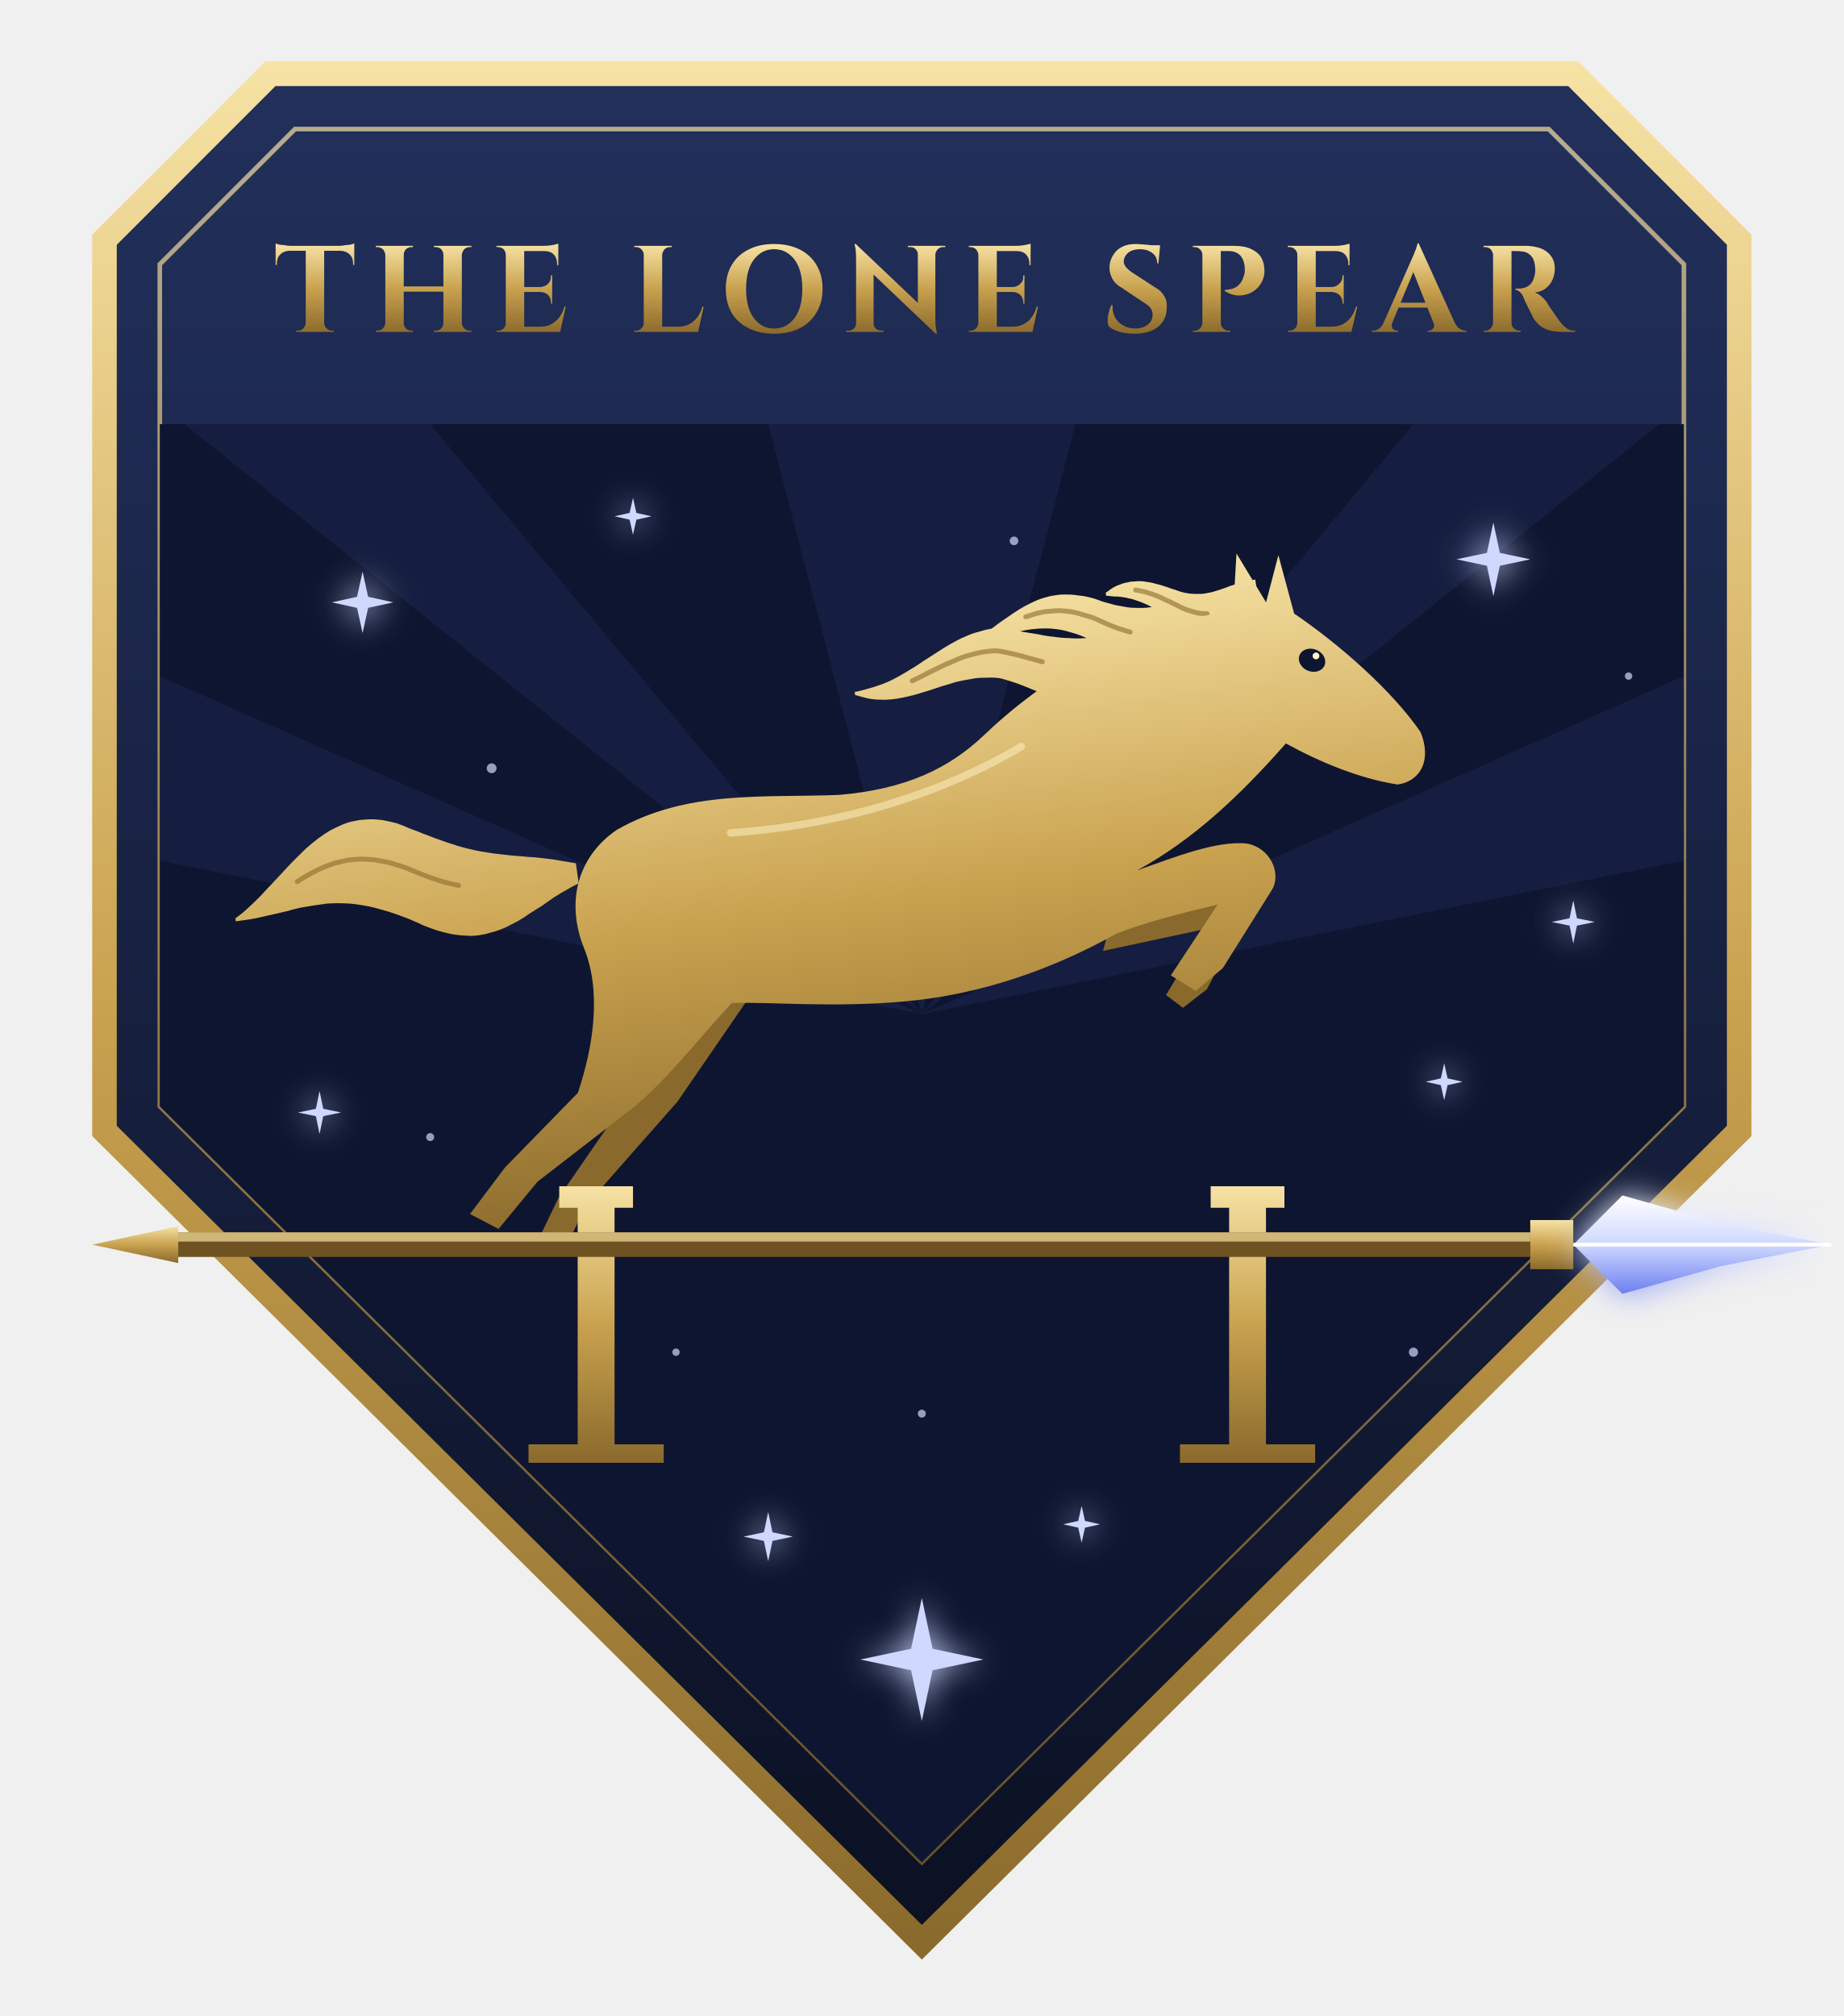
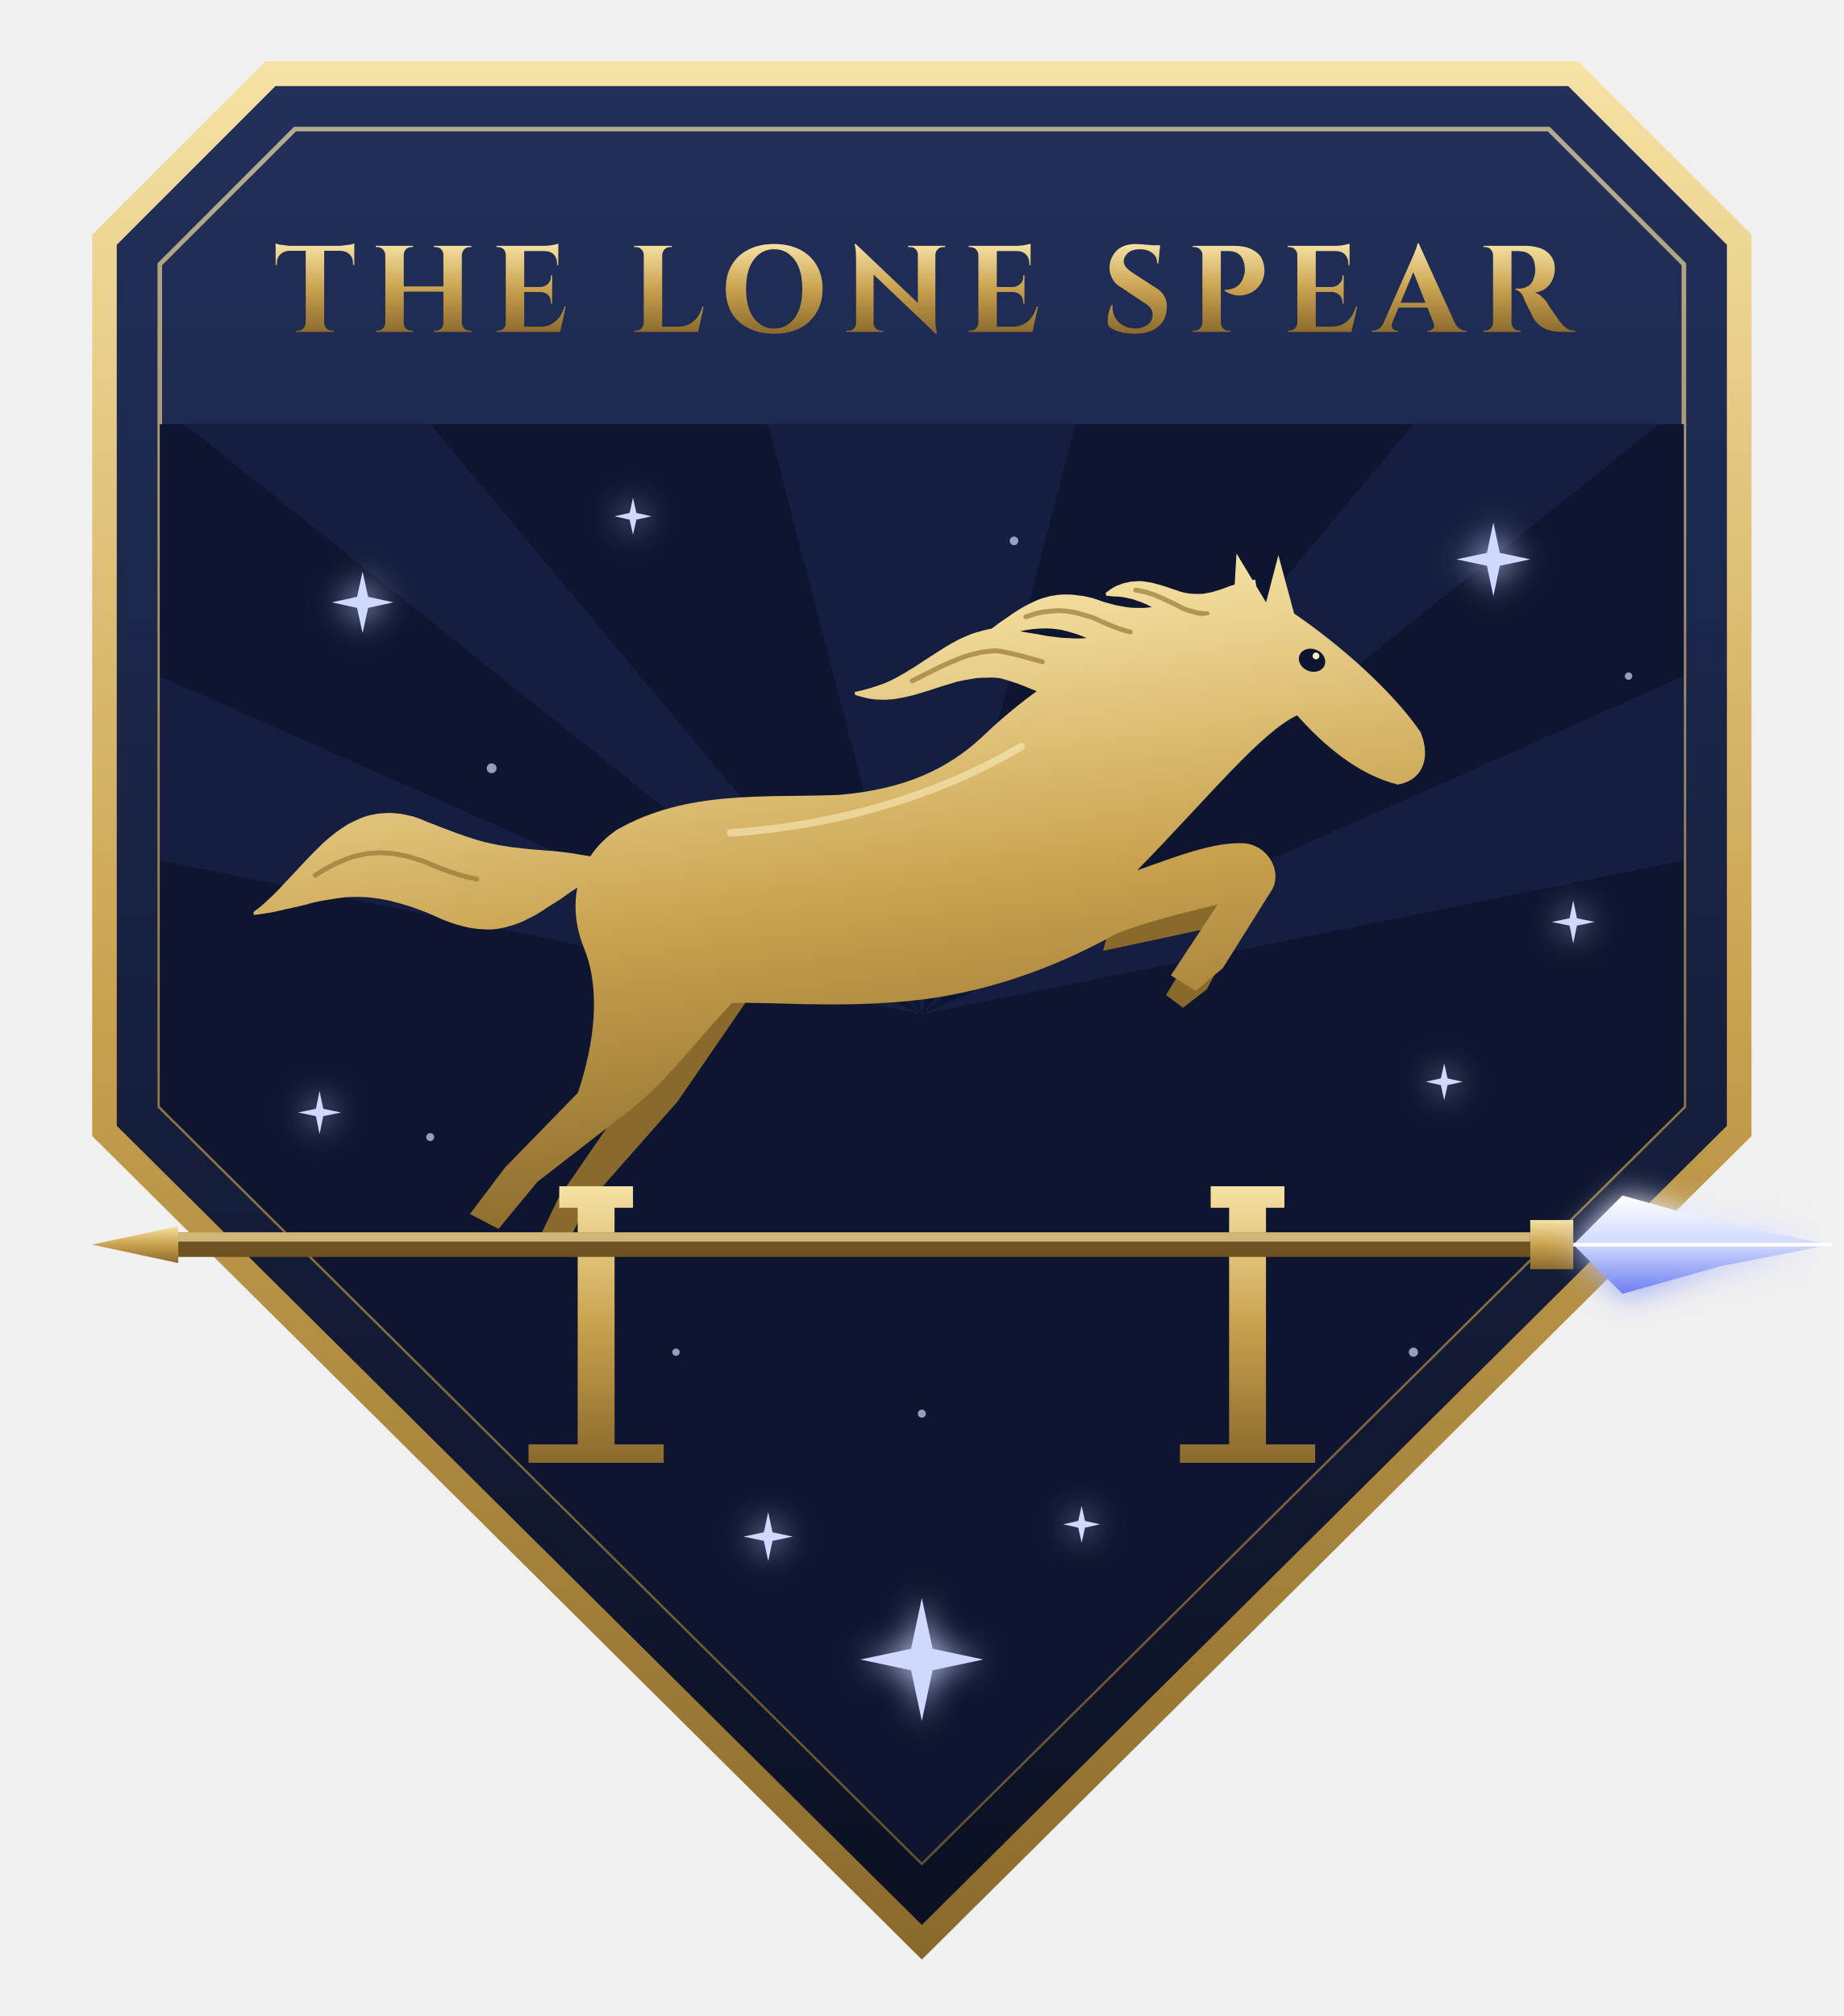
<svg xmlns="http://www.w3.org/2000/svg" viewBox="0 0 600 656" role="img" aria-labelledby="tls-title">
  <defs>
    <linearGradient id="tls-bg" x1="0" y1="0" x2="0" y2="1">
      <stop offset="0" stop-color="#22305c" />
      <stop offset="1" stop-color="#0b1022" />
    </linearGradient>
    <linearGradient id="tls-gold" x1="0" y1="0" x2="0" y2="1">
      <stop offset="0" stop-color="#f6e2a4" />
      <stop offset="0.5" stop-color="#c9a24f" />
      <stop offset="1" stop-color="#8a6a2c" />
    </linearGradient>
    <linearGradient id="tls-gold-horse" gradientUnits="userSpaceOnUse" x1="0" y1="-80" x2="0" y2="80">
      <stop offset="0" stop-color="#f6e2a4" />
      <stop offset="0.5" stop-color="#c9a24f" />
      <stop offset="1" stop-color="#8a6a2c" />
    </linearGradient>
    <linearGradient id="tls-blade" x1="0" y1="0" x2="0" y2="1">
      <stop offset="0" stop-color="#ffffff" />
      <stop offset="0.5" stop-color="#cfd8ff" />
      <stop offset="1" stop-color="#6c7ff0" />
    </linearGradient>
    <filter id="tls-glow" x="-50%" y="-50%" width="200%" height="200%">
      <feGaussianBlur stdDeviation="5" result="b" />
      <feMerge>
        <feMergeNode in="b" />
        <feMergeNode in="SourceGraphic" />
      </feMerge>
    </filter>
    <clipPath id="tls-field">
      <path d="M52,138 L548,138 L548,360 L300,606 L52,360 Z" />
    </clipPath>
  </defs>
  <path d="M88,24 L512,24 L566,78 L566,368 L300,632 L34,368 L34,78 Z" fill="url(#tls-bg)" stroke="url(#tls-gold)" stroke-width="8" stroke-linejoin="miter" />
  <path d="M96,42 L504,42 L548,86 L548,360 L300,606 L52,360 L52,86 Z" fill="none" stroke="url(#tls-gold)" stroke-width="1.5" opacity="0.7" />
  <path d="M52,138 L548,138" stroke="url(#tls-gold)" stroke-width="5" />
  <path d="M52,130 L548,130" stroke="url(#tls-gold)" stroke-width="1.5" opacity="0.7" />
  <path d="M105.5 80.1V108.0H99.5V80.1ZM115.3 80.0V81.6H89.7V80.0ZM115.3 81.5V86.2L114.9 86.2V85.7Q114.9 83.9 113.8 82.8Q112.7 81.7 110.8 81.6V81.5ZM115.3 79.2V80.4L110.4 80.0Q111.3 80.0 112.2 79.8Q113.2 79.7 114.1 79.6Q114.9 79.4 115.3 79.2ZM99.6 105.1V108.0H96.4V107.6Q96.4 107.6 96.7 107.6Q96.9 107.6 96.9 107.6Q98.0 107.6 98.7 106.9Q99.4 106.1 99.5 105.1ZM105.4 105.1H105.5Q105.5 106.1 106.3 106.9Q107.0 107.6 108.0 107.6Q108.0 107.6 108.3 107.6Q108.6 107.6 108.6 107.6V108.0H105.4ZM94.1 81.5V81.6Q92.3 81.7 91.2 82.8Q90.1 83.9 90.1 85.7V86.2L89.7 86.2V81.5ZM89.7 79.2Q90.1 79.4 90.9 79.6Q91.7 79.7 92.7 79.8Q93.7 80.0 94.6 80.0L89.7 80.4Z M150.3 80.0V108.0H144.3V80.0ZM131.4 80.0V108.0H125.4V80.0ZM144.7 93.2V94.9H131.0V93.2ZM125.5 105.1V108.0H122.3V107.6Q122.3 107.6 122.5 107.6Q122.8 107.6 122.8 107.6Q123.8 107.6 124.6 106.9Q125.3 106.1 125.4 105.1ZM125.5 82.9H125.4Q125.3 81.9 124.6 81.1Q123.8 80.4 122.8 80.4Q122.8 80.4 122.5 80.4Q122.3 80.4 122.3 80.4V80.0H125.5ZM131.2 105.1H131.4Q131.4 106.1 132.1 106.9Q132.9 107.6 133.9 107.6Q133.9 107.6 134.2 107.6Q134.4 107.6 134.4 107.6V108.0H131.2ZM131.2 82.9V80.0H134.4V80.4Q134.4 80.4 134.2 80.4Q133.9 80.4 133.9 80.4Q132.9 80.4 132.1 81.1Q131.4 81.9 131.4 82.9ZM144.4 105.1V108.0H141.2V107.6Q141.3 107.6 141.5 107.6Q141.8 107.6 141.8 107.6Q142.8 107.6 143.6 106.9Q144.3 106.1 144.3 105.1ZM144.4 82.9H144.3Q144.3 81.9 143.6 81.1Q142.8 80.4 141.8 80.4Q141.8 80.4 141.5 80.4Q141.3 80.4 141.2 80.4V80.0H144.4ZM150.2 105.1H150.3Q150.4 106.1 151.1 106.9Q151.8 107.6 152.9 107.6Q152.9 107.6 153.1 107.6Q153.4 107.6 153.4 107.6V108.0H150.2ZM150.2 82.9V80.0H153.4V80.4Q153.4 80.4 153.1 80.4Q152.9 80.4 152.9 80.4Q151.8 80.4 151.1 81.1Q150.4 81.9 150.3 82.9Z M170.6 80.0V108.0H164.6V80.0ZM181.2 106.3 182.2 108.0H170.5V106.3ZM179.7 93.4V95.0H170.5V93.4ZM181.7 80.0V81.7H170.5V80.0ZM184.1 99.8 182.3 108.0H174.4L175.9 106.3Q177.9 106.3 179.4 105.5Q180.9 104.7 182.0 103.3Q183.1 101.8 183.7 99.8ZM179.7 95.0V98.8H179.3V98.5Q179.3 97.0 178.4 96.0Q177.4 95.1 175.9 95.0V95.0ZM179.7 89.6V93.4H175.9V93.4Q177.4 93.3 178.4 92.3Q179.3 91.4 179.3 89.9V89.6ZM181.7 81.6V86.3H181.3V85.8Q181.3 84.0 180.2 82.8Q179.1 81.7 177.2 81.7V81.6ZM181.7 79.3V80.4L176.8 80.0Q177.7 80.0 178.7 79.9Q179.6 79.8 180.5 79.6Q181.3 79.4 181.7 79.3ZM164.8 105.1V108.0H161.6V107.6Q161.6 107.6 161.8 107.6Q162.1 107.6 162.1 107.6Q163.1 107.6 163.9 106.9Q164.6 106.1 164.6 105.1ZM164.8 82.9H164.6Q164.6 81.9 163.9 81.1Q163.1 80.4 162.1 80.4Q162.1 80.4 161.8 80.4Q161.6 80.4 161.6 80.4L161.6 80.0H164.8Z M215.5 80.0V108.0H209.5V80.0ZM226.1 106.3 227.0 108.0H215.4V106.3ZM229.0 99.8 227.2 108.0H219.3L220.7 106.3Q222.7 106.3 224.3 105.5Q225.8 104.7 226.9 103.3Q228.0 101.8 228.6 99.8ZM209.6 105.1V108.0H206.4V107.6Q206.4 107.6 206.7 107.6Q207.0 107.6 207.0 107.6Q208.0 107.6 208.7 106.9Q209.5 106.1 209.5 105.1ZM209.6 82.9H209.5Q209.5 81.9 208.7 81.1Q208.0 80.4 207.0 80.4Q207.0 80.4 206.7 80.4Q206.4 80.4 206.4 80.4V80.0H209.6ZM215.4 82.9V80.0H218.6V80.4Q218.6 80.4 218.3 80.4Q218.1 80.4 218.1 80.4Q217.0 80.4 216.3 81.1Q215.6 81.9 215.5 82.9Z M251.9 79.4Q256.7 79.4 260.3 81.2Q263.8 83.0 265.7 86.2Q267.7 89.5 267.7 94.0Q267.7 98.5 265.7 101.7Q263.8 105.0 260.3 106.8Q256.7 108.6 251.9 108.6Q247.1 108.6 243.6 106.8Q240.0 105.0 238.1 101.8Q236.2 98.5 236.2 94.0Q236.2 89.5 238.1 86.3Q240.0 83.0 243.6 81.2Q247.1 79.4 251.9 79.4ZM251.9 106.9Q254.8 106.9 256.8 105.3Q258.9 103.7 260.0 100.9Q261.1 98.0 261.1 94.0Q261.1 90.0 260.0 87.1Q258.9 84.3 256.8 82.7Q254.8 81.1 251.9 81.1Q249.1 81.1 247.1 82.7Q245.0 84.3 243.9 87.1Q242.8 90.0 242.8 94.0Q242.8 98.0 243.9 100.9Q245.0 103.7 247.1 105.3Q249.1 106.9 251.9 106.9Z M278.5 79.4 304.1 103.7 304.5 108.6 279.0 84.3ZM278.7 105.2V108.0H275.4V107.6Q275.4 107.6 275.8 107.6Q276.1 107.6 276.2 107.6Q277.2 107.6 277.9 106.9Q278.6 106.2 278.6 105.2ZM284.3 105.2Q284.3 106.2 285.0 106.9Q285.8 107.6 286.8 107.6Q286.8 107.6 287.2 107.6Q287.5 107.6 287.5 107.6V108.0H284.2V105.2ZM278.5 79.4 284.3 85.5 284.3 108.0H278.6V84.4Q278.6 82.2 278.4 80.8Q278.1 79.4 278.1 79.4ZM304.4 80.0V103.4Q304.4 104.9 304.5 106.1Q304.7 107.3 304.8 107.9Q304.9 108.6 304.9 108.6H304.5L298.7 102.1V80.0ZM307.6 80.0V80.4Q307.6 80.4 307.3 80.4Q306.9 80.4 306.9 80.4Q305.9 80.4 305.2 81.1Q304.5 81.8 304.4 82.8H304.3V80.0ZM295.5 80.0H298.8V82.8H298.7Q298.7 81.8 298.0 81.1Q297.3 80.4 296.3 80.4Q296.3 80.4 295.9 80.4Q295.5 80.4 295.5 80.4Z M324.4 80.0V108.0H318.4V80.0ZM334.9 106.3 335.9 108.0H324.2V106.3ZM333.4 93.4V95.0H324.2V93.4ZM335.4 80.0V81.7H324.2V80.0ZM337.8 99.8 336.0 108.0H328.1L329.6 106.3Q331.6 106.3 333.1 105.5Q334.7 104.7 335.7 103.3Q336.8 101.8 337.4 99.8ZM333.4 95.0V98.8H333.0V98.5Q333.0 97.0 332.1 96.0Q331.1 95.1 329.7 95.0V95.0ZM333.4 89.6V93.4H329.7V93.4Q331.1 93.3 332.1 92.3Q333.1 91.4 333.0 89.9V89.6ZM335.4 81.6V86.3H335.0V85.8Q335.0 84.0 333.9 82.8Q332.8 81.7 330.9 81.7V81.6ZM335.4 79.3V80.4L330.5 80.0Q331.4 80.0 332.4 79.9Q333.4 79.8 334.2 79.6Q335.0 79.4 335.4 79.3ZM318.5 105.1V108.0H315.3V107.6Q315.3 107.6 315.5 107.6Q315.8 107.6 315.8 107.6Q316.8 107.6 317.6 106.9Q318.3 106.1 318.4 105.1ZM318.5 82.9H318.4Q318.3 81.9 317.6 81.1Q316.8 80.4 315.8 80.4Q315.8 80.4 315.5 80.4Q315.3 80.4 315.3 80.4L315.3 80.0H318.5Z M369.6 79.4Q370.3 79.4 371.5 79.5Q372.7 79.6 374.0 79.7Q375.2 79.9 376.2 80.0Q377.1 80.2 377.5 80.3L377.0 85.7H376.6Q376.6 83.6 375.1 82.4Q373.5 81.1 371.0 81.1Q368.6 81.1 367.2 82.2Q365.8 83.4 365.7 85.0Q365.7 86.1 366.5 87.0Q367.3 87.9 368.5 88.7L376.2 93.7Q378.0 94.7 378.9 96.4Q379.9 98.0 379.7 100.3Q379.6 104.2 376.8 106.4Q374.0 108.6 369.2 108.6Q367.4 108.6 365.7 108.3Q364.1 108.0 362.8 107.4Q361.5 106.9 360.8 106.1Q360.4 105.3 360.5 104.0Q360.5 102.8 360.9 101.5Q361.2 100.2 361.7 99.3H362.1Q361.9 101.4 362.8 103.1Q363.7 104.9 365.5 105.9Q367.2 106.9 369.6 106.9Q372.2 106.8 373.7 105.5Q375.1 104.3 375.1 102.4Q375.1 101.2 374.4 100.2Q373.6 99.2 372.0 98.3L365.0 93.6Q362.8 92.4 361.9 90.5Q360.9 88.6 361.1 86.4Q361.3 84.4 362.4 82.8Q363.4 81.2 365.2 80.3Q367.0 79.4 369.6 79.4ZM377.5 79.8 377.5 80.7H372.7V79.8Z M396.8 80.0H401.5Q405.0 80.0 407.1 81.0Q409.3 82.0 410.4 83.7Q411.4 85.5 411.5 87.7Q411.6 89.7 410.8 91.4Q410.0 93.1 408.7 94.2Q407.4 95.3 405.7 95.8Q404.0 96.3 402.2 96.1Q400.3 95.8 398.6 94.7V94.3Q398.6 94.3 399.1 94.3Q399.6 94.3 400.4 94.1Q401.2 94.0 402.1 93.5Q402.9 93.1 403.7 92.1Q404.4 91.2 404.8 89.7Q405.0 89.2 405.1 88.5Q405.1 87.9 405.1 87.3Q405.0 84.8 403.7 83.2Q402.3 81.7 399.9 81.7H397.2Q397.2 81.7 397.1 81.3Q397.0 80.8 396.9 80.4Q396.8 80.0 396.8 80.0ZM397.3 80.0V108.0H391.3V80.0ZM391.4 105.1V108.0H388.2V107.6Q388.2 107.6 388.5 107.6Q388.7 107.6 388.7 107.6Q389.8 107.6 390.5 106.9Q391.2 106.1 391.3 105.1ZM391.4 82.9H391.3Q391.3 81.9 390.5 81.1Q389.8 80.4 388.7 80.4Q388.7 80.4 388.5 80.4Q388.3 80.4 388.2 80.4L388.2 80.0H391.4ZM397.2 105.1H397.3Q397.3 106.1 398.1 106.9Q398.8 107.6 399.8 107.6Q399.9 107.6 400.1 107.6Q400.3 107.6 400.4 107.6V108.0H397.2Z M428.2 80.0V108.0H422.2V80.0ZM438.7 106.3 439.7 108.0H428.1V106.3ZM437.3 93.4V95.0H428.1V93.4ZM439.2 80.0V81.7H428.1V80.0ZM441.7 99.8 439.8 108.0H432.0L433.4 106.3Q435.4 106.3 437.0 105.5Q438.5 104.7 439.6 103.3Q440.7 101.8 441.3 99.8ZM437.3 95.0V98.8H436.9V98.5Q436.9 97.0 435.9 96.0Q434.9 95.1 433.5 95.0V95.0ZM437.3 89.6V93.4H433.5V93.4Q434.9 93.3 435.9 92.3Q436.9 91.4 436.9 89.9V89.6ZM439.2 81.6V86.3H438.8V85.8Q438.8 84.0 437.7 82.8Q436.6 81.7 434.8 81.7V81.6ZM439.2 79.3V80.4L434.4 80.0Q435.2 80.0 436.2 79.9Q437.2 79.8 438.0 79.6Q438.9 79.4 439.2 79.3ZM422.3 105.1V108.0H419.1V107.6Q419.1 107.6 419.4 107.6Q419.6 107.6 419.6 107.6Q420.7 107.6 421.4 106.9Q422.2 106.1 422.2 105.1ZM422.3 82.9H422.2Q422.2 81.9 421.4 81.1Q420.7 80.4 419.6 80.4Q419.6 80.4 419.4 80.4Q419.1 80.4 419.1 80.4L419.1 80.0H422.3Z M461.7 79.2 474.7 107.8H467.6L459.3 86.9ZM453.1 105.1Q452.8 105.9 453.0 106.4Q453.2 107.0 453.6 107.3Q454.1 107.6 454.6 107.6H455.0V108.0H446.4V107.6Q446.4 107.6 446.6 107.6Q446.8 107.6 446.8 107.6Q447.7 107.6 448.7 107.0Q449.6 106.4 450.3 105.1ZM461.7 79.2 461.8 84.1 451.9 107.9H449.0L459.4 84.4Q459.5 84.2 459.8 83.5Q460.1 82.9 460.4 82.0Q460.8 81.2 461.0 80.4Q461.3 79.6 461.3 79.2ZM465.9 98.5V100.1H454.1V98.5ZM466.5 105.1H473.5Q474.1 106.4 475.1 107.0Q476.1 107.6 477.0 107.6Q477.0 107.6 477.2 107.6Q477.3 107.6 477.3 107.6V108.0H464.6V107.6H465.0Q465.7 107.6 466.4 106.9Q467.0 106.3 466.5 105.1Z M491.4 80.0H496.5Q498.3 80.0 500.0 80.4Q501.8 80.8 503.1 81.7Q504.4 82.6 505.2 84.0Q506.0 85.4 506.0 87.5Q506.0 89.2 505.3 90.9Q504.6 92.6 503.2 93.7Q501.8 94.9 499.5 95.2Q500.8 95.6 501.8 96.6Q502.9 97.6 503.6 98.7Q503.6 98.8 504.0 99.4Q504.4 100.1 505.1 101.0Q505.7 101.9 506.4 102.9Q507.0 103.8 507.6 104.6Q508.5 105.7 509.2 106.3Q509.9 107.0 510.7 107.3Q511.5 107.6 512.6 107.6V108.0H508.7Q506.5 108.0 504.7 107.6Q502.9 107.2 501.6 106.3Q500.3 105.4 499.2 103.8Q498.9 103.3 498.6 102.6Q498.2 101.9 497.8 101.0Q497.3 100.2 497.0 99.4Q496.6 98.6 496.3 98.0Q496.1 97.4 495.9 97.0Q495.4 95.7 494.7 95.1Q494.0 94.4 493.2 94.3V93.9Q493.3 93.9 493.7 93.9Q494.0 93.9 494.4 93.9Q495.5 93.9 496.5 93.5Q497.6 93.1 498.4 92.1Q499.1 91.1 499.5 89.3Q499.6 88.9 499.6 88.4Q499.7 88.0 499.6 87.4Q499.5 84.5 498.2 83.2Q496.9 81.8 494.9 81.8Q494.4 81.7 493.7 81.7Q493.0 81.7 492.5 81.7Q492.0 81.7 491.8 81.7Q491.8 81.7 491.7 81.3Q491.6 80.9 491.5 80.4Q491.4 80.0 491.4 80.0ZM491.9 80.0V108.0H485.9V80.0ZM486.0 105.1V108.0H482.8V107.6Q482.8 107.6 483.1 107.6Q483.3 107.6 483.3 107.6Q484.4 107.6 485.1 106.9Q485.8 106.1 485.9 105.1ZM486.0 82.9H485.9Q485.8 81.9 485.1 81.1Q484.4 80.4 483.3 80.4Q483.3 80.4 483.1 80.4Q482.8 80.4 482.8 80.4V80.0H486.0ZM491.8 105.1H491.9Q491.9 106.1 492.7 106.9Q493.4 107.6 494.5 107.6Q494.5 107.6 494.7 107.6Q494.9 107.6 494.9 107.6V108.0H491.8Z" fill="url(#tls-gold)" />
  <g clip-path="url(#tls-field)">
    <path d="M52,138 L548,138 L548,360 L300,606 L52,360 Z" fill="#0e1530" />
    <path d="M300,330 L60,138 L140,138 Z M300,330 L250,138 L350,138 Z M300,330 L460,138 L540,138 Z M300,330 L548,220 L548,280 Z M300,330 L52,220 L52,280 Z" fill="#3a4f9a" opacity="0.16" />
    <g transform="translate(290,292) rotate(-8) scale(1.22)">
      <path fill="#8a6a2c" d="M60,8 L90,8 L95,15 L80,36 L73,40 L69,36 L82,20 L54,22 Z M-42,22 L-64,46 L-92,70 L-100,82 L-107,79 L-99,67 L-76,42 L-60,18 Z" />
      <path fill="url(#tls-gold-horse)" d="M108.0,-70.4 C107.7,-70.4 106.7,-70.4 106.0,-70.4 C105.3,-70.3 104.7,-70.3 104.0,-70.2 C103.3,-70.1 102.7,-70.0 102.0,-69.8 C101.3,-69.7 100.7,-69.6 100.0,-69.4 C99.3,-69.3 98.7,-69.1 98.0,-69.0 C97.3,-68.9 96.7,-68.8 96.0,-68.7 C95.3,-68.7 94.7,-68.6 94.0,-68.6 C93.3,-68.6 92.7,-68.7 92.0,-68.8 C91.3,-68.9 90.7,-69.0 90.0,-69.2 C89.3,-69.4 88.7,-69.6 88.0,-69.9 C87.3,-70.2 86.7,-70.6 86.0,-70.9 C85.3,-71.2 84.7,-71.6 84.0,-71.9 C83.3,-72.2 82.7,-72.6 82.0,-72.8 C81.3,-73.1 80.7,-73.4 80.0,-73.6 C79.3,-73.8 78.7,-74.0 78.0,-74.2 C77.3,-74.3 76.7,-74.4 76.0,-74.4 C75.3,-74.5 74.7,-74.5 74.0,-74.4 C73.3,-74.4 72.7,-74.3 72.0,-74.1 C71.3,-74.0 70.7,-73.8 70.0,-73.5 C69.3,-73.2 68.3,-72.6 68.0,-72.5 L68.0,-71.7 C68.3,-71.6 69.3,-71.4 70.0,-71.2 C70.7,-71.1 71.3,-71.0 72.0,-70.8 C72.7,-70.6 73.3,-70.4 74.0,-70.1 C74.7,-69.9 75.3,-69.6 76.0,-69.2 C76.7,-68.9 77.3,-68.5 78.0,-68.1 C78.7,-67.7 79.3,-67.2 80.0,-66.7 C80.7,-66.2 81.3,-65.7 82.0,-65.1 C82.7,-64.6 83.3,-64.0 84.0,-63.4 C84.7,-62.9 85.3,-62.3 86.0,-61.7 C86.7,-61.1 87.3,-60.5 88.0,-59.9 C88.7,-59.4 89.3,-58.9 90.0,-58.5 C90.7,-58.0 91.3,-57.7 92.0,-57.3 C92.7,-57.0 93.3,-56.7 94.0,-56.5 C94.7,-56.2 95.3,-56.1 96.0,-55.9 C96.7,-55.7 97.3,-55.6 98.0,-55.5 C98.7,-55.4 99.3,-55.3 100.0,-55.2 C100.7,-55.2 101.3,-55.1 102.0,-55.0 C102.7,-54.9 103.3,-54.8 104.0,-54.7 C104.7,-54.5 105.3,-54.4 106.0,-54.2 C106.7,-54.0 107.7,-53.7 108.0,-53.6 Z" />
      <path fill="url(#tls-gold-horse)" d="M94.0,-68.4 C93.5,-68.4 92.0,-68.3 91.0,-68.1 C90.0,-68.0 89.0,-67.9 88.0,-67.7 C87.0,-67.6 86.0,-67.4 85.0,-67.3 C84.0,-67.2 83.0,-67.1 82.0,-67.0 C81.0,-67.0 80.0,-66.9 79.0,-67.0 C78.0,-67.0 77.0,-67.1 76.0,-67.3 C75.0,-67.4 74.0,-67.6 73.0,-67.9 C72.0,-68.2 71.0,-68.6 70.0,-68.9 C69.0,-69.3 68.0,-69.8 67.0,-70.2 C66.0,-70.7 65.0,-71.3 64.0,-71.7 C63.0,-72.1 62.0,-72.5 61.0,-72.7 C60.0,-73.0 59.0,-73.3 58.0,-73.4 C57.0,-73.6 56.0,-73.7 55.0,-73.7 C54.0,-73.7 53.0,-73.7 52.0,-73.5 C51.0,-73.4 50.0,-73.2 49.0,-72.9 C48.0,-72.6 47.0,-72.3 46.0,-71.9 C45.0,-71.5 44.0,-71.1 43.0,-70.6 C42.0,-70.1 41.0,-69.6 40.0,-69.1 C39.0,-68.6 38.0,-68.1 37.0,-67.5 C36.0,-67.0 34.5,-66.1 34.0,-65.9 L34.0,-65.1 C34.5,-65.0 36.0,-64.9 37.0,-64.9 C38.0,-64.9 39.0,-65.1 40.0,-65.1 C41.0,-65.2 42.0,-65.3 43.0,-65.4 C44.0,-65.5 45.0,-65.6 46.0,-65.6 C47.0,-65.6 48.0,-65.6 49.0,-65.5 C50.0,-65.4 51.0,-65.3 52.0,-65.1 C53.0,-64.9 54.0,-64.6 55.0,-64.3 C56.0,-63.9 57.0,-63.5 58.0,-63.0 C59.0,-62.6 60.0,-62.0 61.0,-61.4 C62.0,-60.8 63.0,-60.1 64.0,-59.4 C65.0,-58.7 66.0,-57.8 67.0,-57.0 C68.0,-56.3 69.0,-55.5 70.0,-54.9 C71.0,-54.2 72.0,-53.5 73.0,-53.0 C74.0,-52.4 75.0,-51.9 76.0,-51.4 C77.0,-51.0 78.0,-50.6 79.0,-50.3 C80.0,-50.0 81.0,-49.7 82.0,-49.5 C83.0,-49.3 84.0,-49.1 85.0,-49.0 C86.0,-48.8 87.0,-48.7 88.0,-48.6 C89.0,-48.4 90.0,-48.3 91.0,-48.1 C92.0,-48.0 93.5,-47.7 94.0,-47.6 Z" />
      <path fill="url(#tls-gold-horse)" d="M76.0,-62.4 C75.3,-62.3 73.4,-62.1 72.1,-61.9 C70.8,-61.8 69.5,-61.6 68.2,-61.5 C66.9,-61.3 65.6,-61.2 64.3,-61.2 C63.0,-61.2 61.7,-61.2 60.4,-61.3 C59.1,-61.4 57.8,-61.6 56.5,-61.9 C55.2,-62.1 53.9,-62.4 52.6,-62.8 C51.3,-63.1 50.0,-63.5 48.7,-64.0 C47.4,-64.4 46.1,-64.8 44.8,-65.2 C43.5,-65.7 42.2,-66.1 40.9,-66.4 C39.6,-66.7 38.3,-67.1 37.0,-67.2 C35.7,-67.3 34.4,-67.1 33.1,-66.9 C31.8,-66.8 30.5,-66.5 29.2,-66.1 C27.9,-65.8 26.6,-65.3 25.3,-64.8 C24.0,-64.3 22.7,-63.7 21.4,-63.1 C20.1,-62.5 18.8,-61.9 17.5,-61.3 C16.2,-60.7 14.9,-60.0 13.6,-59.5 C12.3,-58.9 11.0,-58.4 9.7,-57.9 C8.4,-57.4 7.1,-57.0 5.8,-56.7 C4.5,-56.4 3.2,-56.2 1.9,-56.0 C0.6,-55.8 -1.3,-55.6 -2.0,-55.6 L-2.0,-54.8 C-1.3,-54.5 0.6,-53.6 1.9,-53.2 C3.2,-52.8 4.5,-52.6 5.8,-52.4 C7.1,-52.3 8.4,-52.2 9.7,-52.3 C11.0,-52.3 12.3,-52.5 13.6,-52.6 C14.9,-52.8 16.2,-53.0 17.5,-53.2 C18.8,-53.4 20.1,-53.7 21.4,-53.9 C22.7,-54.1 24.0,-54.3 25.3,-54.5 C26.6,-54.6 27.9,-54.7 29.2,-54.7 C30.5,-54.8 31.8,-54.7 33.1,-54.5 C34.4,-54.4 35.7,-54.2 37.0,-53.8 C38.3,-53.3 39.6,-52.6 40.9,-52.0 C42.2,-51.3 43.5,-50.6 44.8,-49.8 C46.1,-49.1 47.4,-48.3 48.7,-47.6 C50.0,-46.8 51.3,-46.1 52.6,-45.4 C53.9,-44.8 55.2,-44.1 56.5,-43.6 C57.8,-43.0 59.1,-42.5 60.4,-42.1 C61.7,-41.7 63.0,-41.4 64.3,-41.1 C65.6,-40.8 66.9,-40.6 68.2,-40.4 C69.5,-40.3 70.8,-40.1 72.1,-40.0 C73.4,-39.9 75.3,-39.7 76.0,-39.6 Z" />
-       <path fill="url(#tls-gold-horse)" d="M-82.0,-20.7 C-82.6,-20.9 -84.4,-21.5 -85.5,-21.8 C-86.7,-22.2 -87.9,-22.6 -89.1,-22.9 C-90.3,-23.2 -91.4,-23.5 -92.6,-23.8 C-93.8,-24.0 -95.0,-24.3 -96.2,-24.6 C-97.3,-24.8 -98.5,-25.1 -99.7,-25.4 C-100.9,-25.7 -102.1,-26.0 -103.2,-26.3 C-104.4,-26.7 -105.6,-27.0 -106.8,-27.4 C-107.9,-27.8 -109.1,-28.2 -110.3,-28.7 C-111.5,-29.2 -112.7,-29.7 -113.8,-30.3 C-115.0,-30.8 -116.2,-31.5 -117.4,-32.1 C-118.6,-32.7 -119.7,-33.4 -120.9,-34.0 C-122.1,-34.7 -123.3,-35.4 -124.5,-36.0 C-125.6,-36.7 -126.8,-37.4 -128.0,-38.0 C-129.2,-38.5 -130.4,-38.9 -131.5,-39.3 C-132.7,-39.6 -133.9,-39.9 -135.1,-40.0 C-136.3,-40.1 -137.4,-40.2 -138.6,-40.1 C-139.8,-40.1 -141.0,-39.9 -142.2,-39.6 C-143.3,-39.3 -144.5,-38.9 -145.7,-38.5 C-146.9,-38.0 -148.1,-37.4 -149.2,-36.8 C-150.4,-36.1 -151.6,-35.4 -152.8,-34.6 C-153.9,-33.8 -155.1,-32.9 -156.3,-32.0 C-157.5,-31.1 -158.7,-30.1 -159.8,-29.2 C-161.0,-28.2 -162.2,-27.3 -163.4,-26.3 C-164.6,-25.4 -165.7,-24.4 -166.9,-23.5 C-168.1,-22.6 -169.3,-21.7 -170.5,-20.9 C-171.6,-20.1 -173.4,-19.1 -174.0,-18.8 L-174.0,-18.0 C-173.4,-18.0 -171.6,-18.0 -170.5,-18.0 C-169.3,-18.0 -168.1,-18.1 -166.9,-18.2 C-165.7,-18.3 -164.6,-18.4 -163.4,-18.5 C-162.2,-18.6 -161.0,-18.7 -159.8,-18.8 C-158.7,-19.0 -157.5,-19.1 -156.3,-19.2 C-155.1,-19.2 -153.9,-19.3 -152.8,-19.3 C-151.6,-19.3 -150.4,-19.3 -149.2,-19.3 C-148.1,-19.2 -146.9,-19.1 -145.7,-18.9 C-144.5,-18.7 -143.3,-18.5 -142.2,-18.2 C-141.0,-17.9 -139.8,-17.5 -138.6,-17.1 C-137.4,-16.7 -136.3,-16.2 -135.1,-15.7 C-133.9,-15.2 -132.7,-14.6 -131.5,-14.0 C-130.4,-13.4 -129.2,-12.8 -128.0,-12.1 C-126.8,-11.4 -125.6,-10.6 -124.5,-9.9 C-123.3,-9.2 -122.1,-8.6 -120.9,-8.0 C-119.7,-7.5 -118.6,-7.0 -117.4,-6.6 C-116.2,-6.2 -115.0,-5.9 -113.8,-5.7 C-112.7,-5.4 -111.5,-5.3 -110.3,-5.3 C-109.1,-5.3 -107.9,-5.4 -106.8,-5.6 C-105.6,-5.7 -104.4,-6.0 -103.2,-6.3 C-102.1,-6.7 -100.9,-7.1 -99.7,-7.5 C-98.5,-8.0 -97.3,-8.5 -96.2,-9.1 C-95.0,-9.6 -93.8,-10.2 -92.6,-10.7 C-91.4,-11.3 -90.3,-11.9 -89.1,-12.5 C-87.9,-13.0 -86.7,-13.6 -85.5,-14.0 C-84.4,-14.5 -82.6,-15.1 -82.0,-15.3 Z" />
-       <path d="M94.0,-63.2 C93.7,-63.2 92.7,-63.4 92.0,-63.6 C91.3,-63.8 90.7,-64.1 90.0,-64.4 C89.3,-64.7 88.7,-65.0 88.0,-65.4 C87.3,-65.8 86.7,-66.3 86.0,-66.8 C85.3,-67.2 84.7,-67.7 84.0,-68.1 C83.3,-68.5 82.7,-69.0 82.0,-69.4 C81.3,-69.8 80.7,-70.2 80.0,-70.5 C79.3,-70.8 78.7,-71.2 78.0,-71.4 C77.3,-71.7 76.3,-72.0 76.0,-72.1 M73.0,-61.2 C72.5,-61.4 71.0,-62.1 70.0,-62.6 C69.0,-63.1 68.0,-63.7 67.0,-64.3 C66.0,-64.9 65.0,-65.6 64.0,-66.2 C63.0,-66.7 62.0,-67.2 61.0,-67.6 C60.0,-68.1 59.0,-68.5 58.0,-68.8 C57.0,-69.1 56.0,-69.3 55.0,-69.5 C54.0,-69.6 53.0,-69.7 52.0,-69.7 C51.0,-69.8 50.0,-69.7 49.0,-69.6 C48.0,-69.5 46.5,-69.1 46.0,-69.1 M48.7,-56.6 C48.1,-56.9 46.1,-57.7 44.8,-58.3 C43.5,-58.9 42.2,-59.4 40.9,-59.9 C39.6,-60.4 38.3,-60.9 37.0,-61.2 C35.7,-61.4 34.4,-61.4 33.1,-61.4 C31.8,-61.3 30.5,-61.2 29.2,-61.0 C27.9,-60.8 26.6,-60.5 25.3,-60.1 C24.0,-59.8 22.7,-59.4 21.4,-59.0 C20.1,-58.6 18.8,-58.1 17.5,-57.7 C16.2,-57.2 14.2,-56.6 13.6,-56.4 M-113.8,-19.2 C-114.4,-19.4 -116.2,-20.1 -117.4,-20.6 C-118.6,-21.1 -119.7,-21.7 -120.9,-22.3 C-122.1,-22.9 -123.3,-23.6 -124.5,-24.3 C-125.6,-24.9 -126.8,-25.7 -128.0,-26.3 C-129.2,-26.9 -130.4,-27.4 -131.5,-27.9 C-132.7,-28.3 -133.9,-28.7 -135.1,-29.1 C-136.3,-29.4 -137.4,-29.6 -138.6,-29.8 C-139.8,-29.9 -141.0,-30.0 -142.2,-30.0 C-143.3,-29.9 -144.5,-29.8 -145.7,-29.7 C-146.9,-29.5 -148.1,-29.2 -149.2,-28.9 C-150.4,-28.6 -151.6,-28.1 -152.8,-27.7 C-153.9,-27.3 -155.7,-26.5 -156.3,-26.2" fill="none" stroke="#8a6a2c" stroke-width="1.3" stroke-linecap="round" opacity="0.6" />
-       <path fill="url(#tls-gold-horse)" d="M-70,-28 C-50,-36 -30,-31 -10,-29 C8,-28 20,-32 30,-39 C48,-52 72,-63 101,-63 L104,-78 L110,-64 L115,-76 L117,-60 C128,-50 140,-36 146,-24 C148,-16 144,-11 138,-11 C128,-14 118,-20 110,-26 C96,-14 82,-4 66,2 C76,0 88,-3 96,-1 C102,1 104,8 101,12 L85,31 L77,36 L71,31 L86,14 C76,15 66,16 58,18 C40,25 20,29 0,28 C-20,27 -36,23 -46,22 C-56,30 -66,40 -76,46 L-104,62 L-116,73 L-123,68 L-112,57 L-90,40 C-84,28 -80,14 -83,2 C-86,-10 -82,-22 -70,-28 Z" />
+       <path fill="url(#tls-gold-horse)" d="M-77.0,-21.7 C-77.6,-21.9 -79.4,-22.5 -80.5,-22.8 C-81.7,-23.2 -82.9,-23.6 -84.1,-23.9 C-85.3,-24.2 -86.4,-24.5 -87.6,-24.8 C-88.8,-25.0 -90.0,-25.3 -91.2,-25.6 C-92.3,-25.8 -93.5,-26.1 -94.7,-26.4 C-95.9,-26.7 -97.1,-27.0 -98.2,-27.3 C-99.4,-27.7 -100.6,-28.0 -101.8,-28.4 C-102.9,-28.8 -104.1,-29.2 -105.3,-29.7 C-106.5,-30.2 -107.7,-30.7 -108.8,-31.3 C-110.0,-31.8 -111.2,-32.5 -112.4,-33.1 C-113.6,-33.7 -114.7,-34.4 -115.9,-35.0 C-117.1,-35.7 -118.3,-36.4 -119.5,-37.0 C-120.6,-37.7 -121.8,-38.4 -123.0,-39.0 C-124.2,-39.5 -125.4,-39.9 -126.5,-40.3 C-127.7,-40.6 -128.9,-40.9 -130.1,-41.0 C-131.3,-41.1 -132.4,-41.2 -133.6,-41.1 C-134.8,-41.1 -136.0,-40.9 -137.2,-40.6 C-138.3,-40.3 -139.5,-39.9 -140.7,-39.5 C-141.9,-39.0 -143.1,-38.4 -144.2,-37.8 C-145.4,-37.1 -146.6,-36.4 -147.8,-35.6 C-148.9,-34.8 -150.1,-33.9 -151.3,-33.0 C-152.5,-32.1 -153.7,-31.1 -154.8,-30.2 C-156.0,-29.2 -157.2,-28.3 -158.4,-27.3 C-159.6,-26.4 -160.7,-25.4 -161.9,-24.5 C-163.1,-23.6 -164.3,-22.7 -165.5,-21.9 C-166.6,-21.1 -168.4,-20.1 -169.0,-19.8 L-169.0,-19.0 C-168.4,-19.0 -166.6,-19.0 -165.5,-19.0 C-164.3,-19.0 -163.1,-19.1 -161.9,-19.2 C-160.7,-19.3 -159.6,-19.4 -158.4,-19.5 C-157.2,-19.6 -156.0,-19.7 -154.8,-19.8 C-153.7,-20.0 -152.5,-20.1 -151.3,-20.2 C-150.1,-20.2 -148.9,-20.3 -147.8,-20.3 C-146.6,-20.3 -145.4,-20.3 -144.2,-20.3 C-143.1,-20.2 -141.9,-20.1 -140.7,-19.9 C-139.5,-19.7 -138.3,-19.5 -137.2,-19.2 C-136.0,-18.9 -134.8,-18.5 -133.6,-18.1 C-132.4,-17.7 -131.3,-17.2 -130.1,-16.7 C-128.9,-16.2 -127.7,-15.6 -126.5,-15.0 C-125.4,-14.4 -124.2,-13.8 -123.0,-13.1 C-121.8,-12.4 -120.6,-11.6 -119.5,-10.9 C-118.3,-10.2 -117.1,-9.6 -115.9,-9.0 C-114.7,-8.5 -113.6,-8.0 -112.4,-7.6 C-111.2,-7.2 -110.0,-6.9 -108.8,-6.7 C-107.7,-6.4 -106.5,-6.3 -105.3,-6.3 C-104.1,-6.3 -102.9,-6.4 -101.8,-6.6 C-100.6,-6.7 -99.4,-7.0 -98.2,-7.3 C-97.1,-7.7 -95.9,-8.1 -94.7,-8.5 C-93.5,-9.0 -92.3,-9.5 -91.2,-10.1 C-90.0,-10.6 -88.8,-11.2 -87.6,-11.7 C-86.4,-12.3 -85.3,-12.9 -84.1,-13.5 C-82.9,-14.0 -81.7,-14.6 -80.5,-15.0 C-79.4,-15.5 -77.6,-16.1 -77.0,-16.3 Z" />
+       <path d="M94.0,-63.2 C93.7,-63.2 92.7,-63.4 92.0,-63.6 C91.3,-63.8 90.7,-64.1 90.0,-64.4 C89.3,-64.7 88.7,-65.0 88.0,-65.4 C87.3,-65.8 86.7,-66.3 86.0,-66.8 C85.3,-67.2 84.7,-67.7 84.0,-68.1 C83.3,-68.5 82.7,-69.0 82.0,-69.4 C81.3,-69.8 80.7,-70.2 80.0,-70.5 C79.3,-70.8 78.7,-71.2 78.0,-71.4 C77.3,-71.7 76.3,-72.0 76.0,-72.1 M73.0,-61.2 C72.5,-61.4 71.0,-62.1 70.0,-62.6 C69.0,-63.1 68.0,-63.7 67.0,-64.3 C66.0,-64.9 65.0,-65.6 64.0,-66.2 C63.0,-66.7 62.0,-67.2 61.0,-67.6 C60.0,-68.1 59.0,-68.5 58.0,-68.8 C57.0,-69.1 56.0,-69.3 55.0,-69.5 C54.0,-69.6 53.0,-69.7 52.0,-69.7 C51.0,-69.8 50.0,-69.7 49.0,-69.6 C48.0,-69.5 46.5,-69.1 46.0,-69.1 M48.7,-56.6 C48.1,-56.9 46.1,-57.7 44.8,-58.3 C43.5,-58.9 42.2,-59.4 40.9,-59.9 C39.6,-60.4 38.3,-60.9 37.0,-61.2 C35.7,-61.4 34.4,-61.4 33.1,-61.4 C31.8,-61.3 30.5,-61.2 29.2,-61.0 C27.9,-60.8 26.6,-60.5 25.3,-60.1 C24.0,-59.8 22.7,-59.4 21.4,-59.0 C20.1,-58.6 18.8,-58.1 17.5,-57.7 C16.2,-57.2 14.2,-56.6 13.6,-56.4 M-108.8,-20.2 C-109.4,-20.4 -111.2,-21.1 -112.4,-21.6 C-113.6,-22.1 -114.7,-22.7 -115.9,-23.3 C-117.1,-23.9 -118.3,-24.6 -119.5,-25.3 C-120.6,-25.9 -121.8,-26.7 -123.0,-27.3 C-124.2,-27.9 -125.4,-28.4 -126.5,-28.9 C-127.7,-29.3 -128.9,-29.7 -130.1,-30.1 C-131.3,-30.4 -132.4,-30.6 -133.6,-30.8 C-134.8,-30.9 -136.0,-31.0 -137.2,-31.0 C-138.3,-30.9 -139.5,-30.8 -140.7,-30.7 C-141.9,-30.5 -143.1,-30.2 -144.2,-29.9 C-145.4,-29.6 -146.6,-29.1 -147.8,-28.7 C-148.9,-28.3 -150.7,-27.5 -151.3,-27.2" fill="none" stroke="#8a6a2c" stroke-width="1.3" stroke-linecap="round" opacity="0.6" />
+       <path fill="url(#tls-gold-horse)" d="M-70,-28 C-50,-36 -30,-31 -10,-29 C8,-28 20,-32 30,-39 C48,-52 72,-63 101,-63 L104,-78 L110,-64 L115,-76 L117,-60 C128,-50 140,-36 146,-24 C148,-16 144,-11 138,-11 C128,-15 120,-24 114,-33 C104,-30 88,-15 66,2 C76,0 88,-3 96,-1 C102,1 104,8 101,12 L85,31 L77,36 L71,31 L86,14 C76,15 66,16 58,18 C40,25 20,29 0,28 C-20,27 -36,23 -46,22 C-56,30 -66,40 -76,46 L-104,62 L-116,73 L-123,68 L-112,57 L-90,40 C-84,28 -80,14 -83,2 C-86,-10 -82,-22 -70,-28 Z" />
      <ellipse cx="120" cy="-47" rx="3.6" ry="3" transform="rotate(30 120 -47)" fill="#0e1530" />
      <circle cx="121.2" cy="-48" r="0.9" fill="#fff3c8" />
      <path d="M-40,-23 C-12,-21 16,-25 40,-35" fill="none" stroke="#fff3c8" stroke-width="2" stroke-linecap="round" opacity="0.5" />
    </g>
    <path fill="url(#tls-gold)" d="M188,392 L200,392 L200,470 L188,470 Z M182,386 L206,386 L206,393 L182,393 Z M400,392 L412,392 L412,470 L400,470 Z M394,386 L418,386 L418,393 L394,393 Z M172,470 L216,470 L216,476 L172,476 Z M384,470 L428,470 L428,476 L384,476 Z" />
  </g>
  <g>
    <rect x="58" y="401" width="440" height="8" fill="#6e5222" />
    <rect x="58" y="401" width="440" height="3" fill="#e8cf8c" opacity="0.8" />
    <path d="M58,399 L30,405 L58,411 Z" fill="url(#tls-gold)" />
    <path d="M498,397 L512,397 L512,413 L498,413 Z" fill="url(#tls-gold)" />
    <g filter="url(#tls-glow)">
      <path d="M512,405 L528,389 L560,398 L596,405 L560,412 L528,421 Z" fill="url(#tls-blade)" />
      <path d="M512,405 H596" stroke="#ffffff" stroke-width="1.2" />
    </g>
  </g>
  <path d="M300.0,520.0 L303.5,536.5 L320.0,540.0 L303.5,543.5 L300.0,560.0 L296.5,543.5 L280.0,540.0 L296.5,536.5 Z" fill="#cfd8ff" filter="url(#tls-glow)" />
  <path d="M118.0,186.0 L119.8,194.2 L128.0,196.0 L119.8,197.8 L118.0,206.0 L116.2,197.8 L108.0,196.0 L116.2,194.2 Z M486.0,170.0 L488.1,179.9 L498.0,182.0 L488.1,184.1 L486.0,194.0 L483.9,184.1 L474.0,182.0 L483.9,179.9 Z M512.0,293.0 L513.2,298.8 L519.0,300.0 L513.2,301.2 L512.0,307.0 L510.8,301.2 L505.0,300.0 L510.8,298.8 Z M104.0,355.0 L105.2,360.8 L111.0,362.0 L105.2,363.2 L104.0,369.0 L102.8,363.2 L97.0,362.0 L102.8,360.8 Z M206.0,162.0 L207.1,166.9 L212.0,168.0 L207.1,169.1 L206.0,174.0 L204.9,169.1 L200.0,168.0 L204.9,166.9 Z M250.0,492.0 L251.4,498.6 L258.0,500.0 L251.4,501.4 L250.0,508.0 L248.6,501.4 L242.0,500.0 L248.6,498.6 Z M352.0,490.0 L353.1,494.9 L358.0,496.0 L353.1,497.1 L352.0,502.0 L350.9,497.1 L346.0,496.0 L350.9,494.9 Z M470.0,346.0 L471.1,350.9 L476.0,352.0 L471.1,353.1 L470.0,358.0 L468.9,353.1 L464.0,352.0 L468.9,350.9 Z" fill="#cfd8ff" filter="url(#tls-glow)" />
  <g fill="#cfd8ff" opacity="0.7">
    <circle cx="160" cy="250" r="1.6" />
    <circle cx="330" cy="176" r="1.4" />
    <circle cx="140" cy="370" r="1.3" />
    <circle cx="460" cy="440" r="1.5" />
    <circle cx="300" cy="460" r="1.3" />
    <circle cx="220" cy="440" r="1.2" />
    <circle cx="530" cy="220" r="1.2" />
  </g>
</svg>
